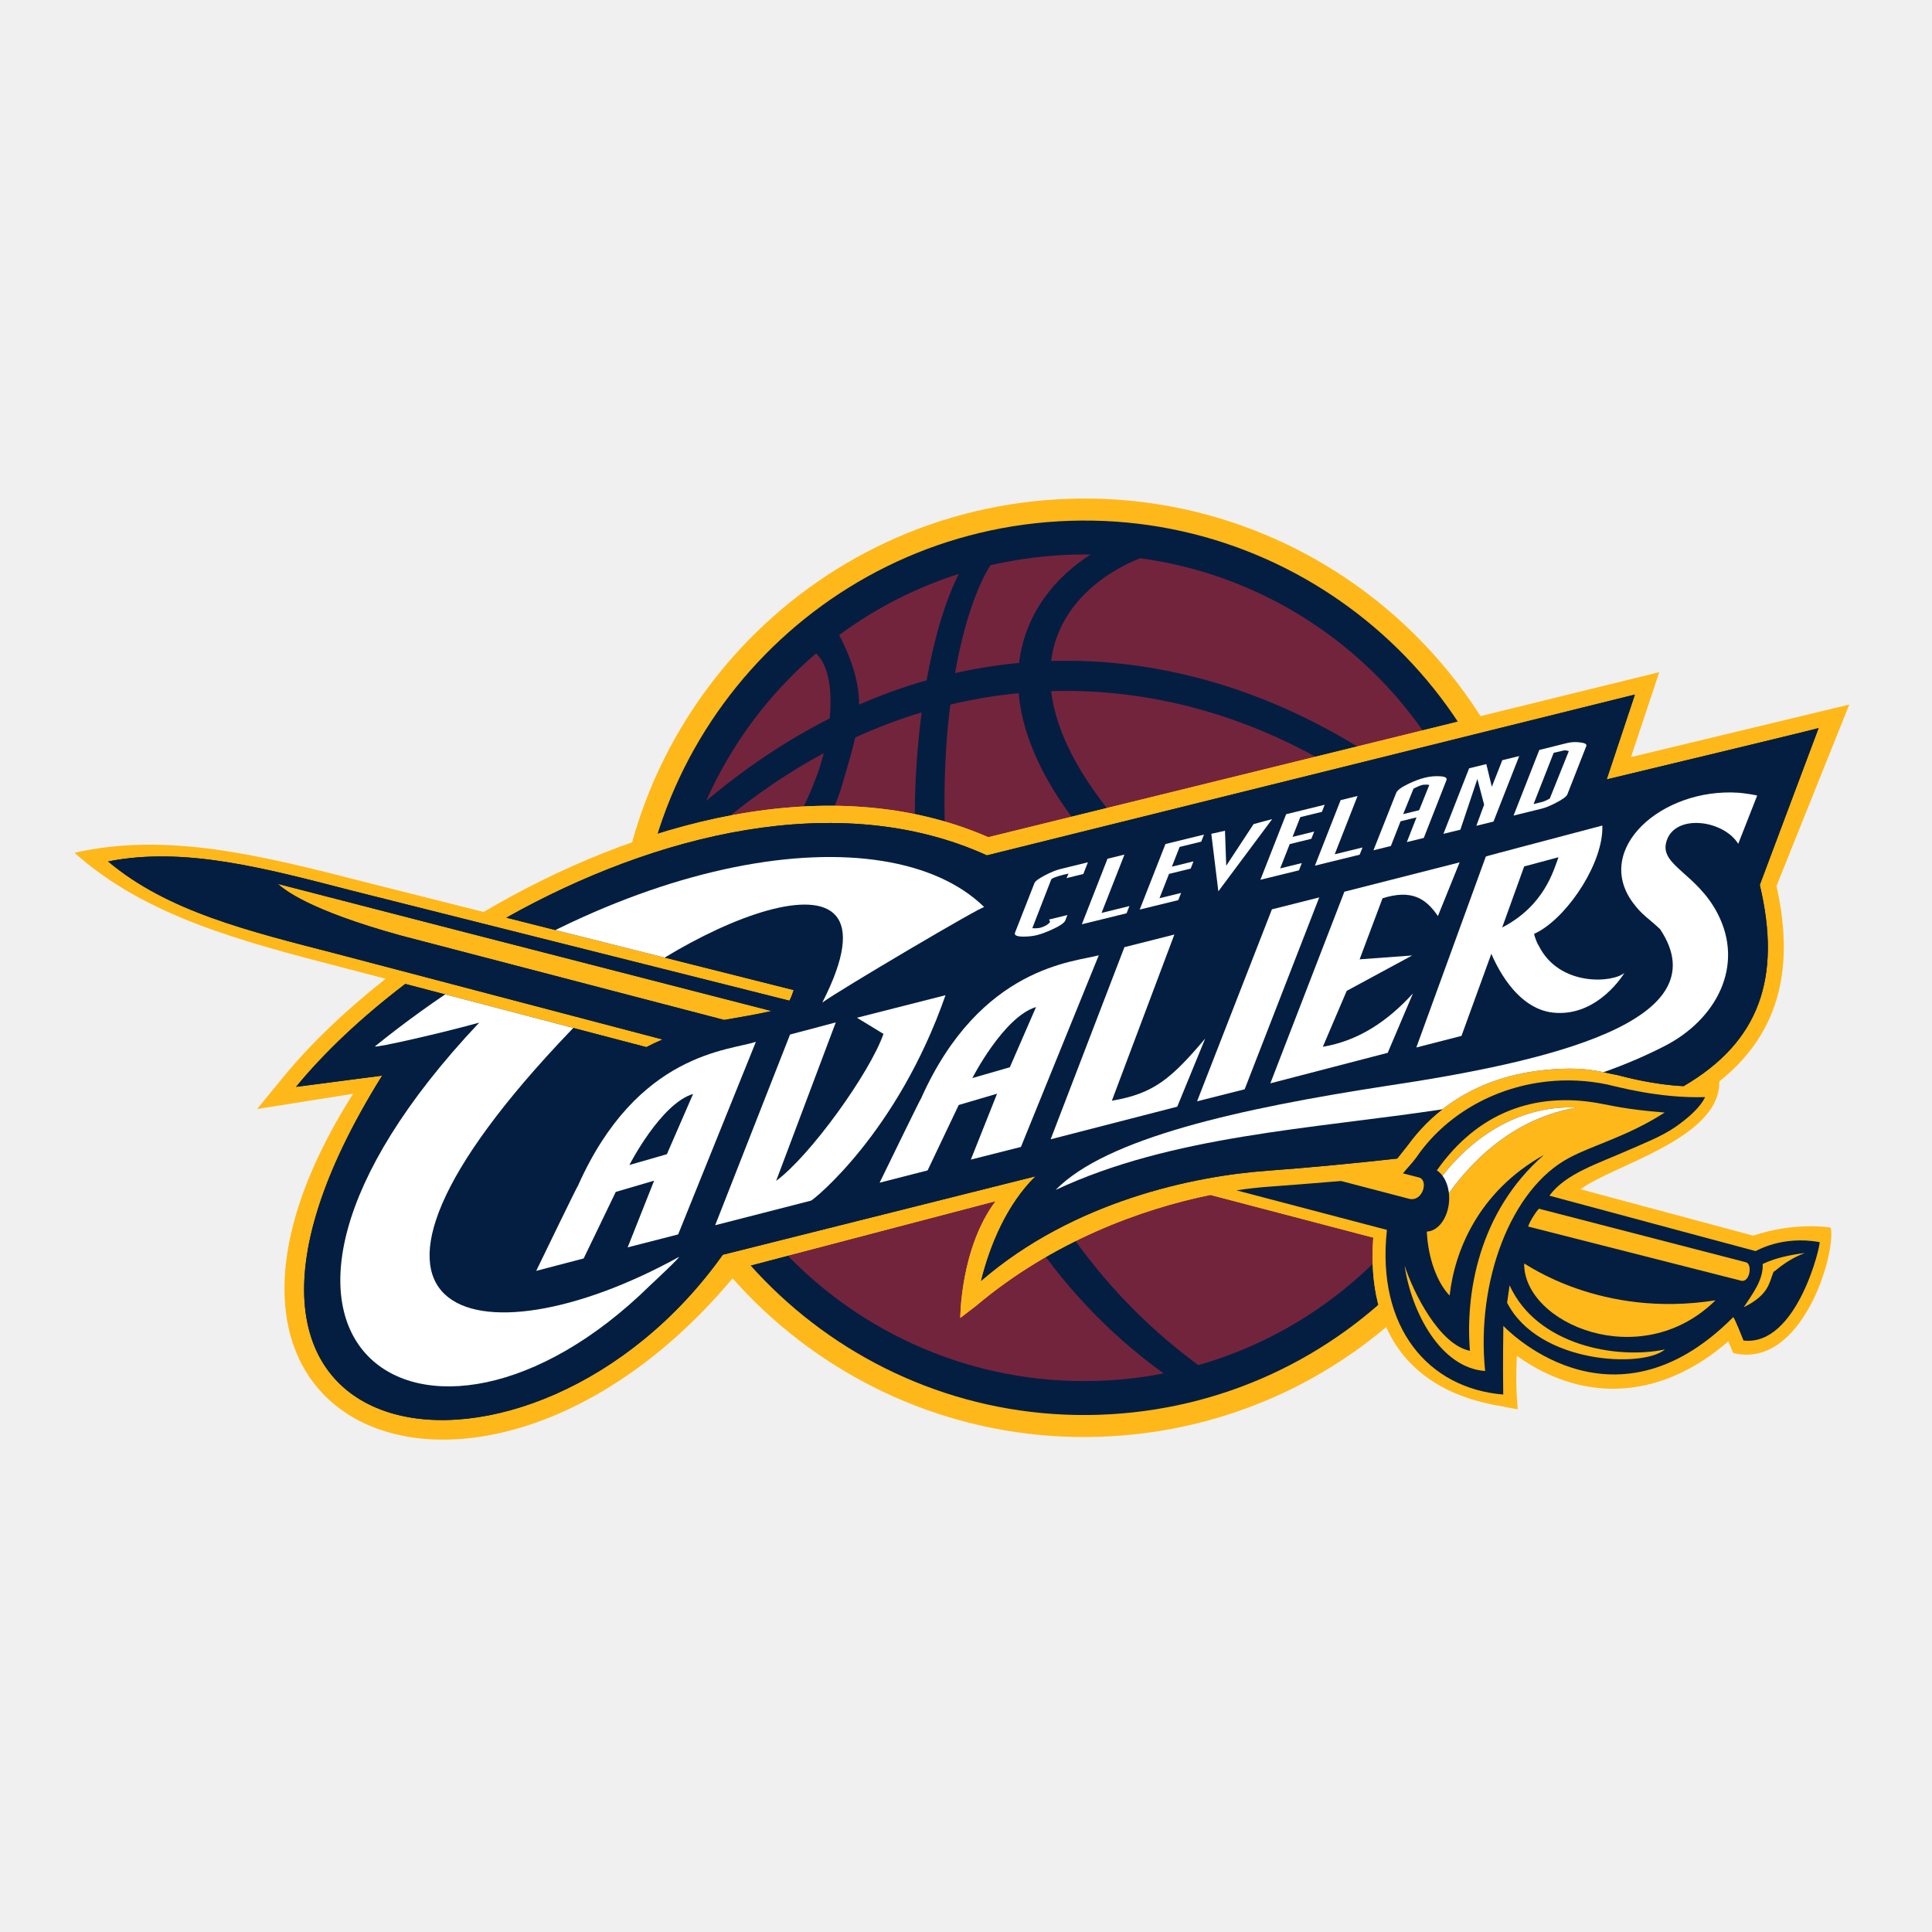
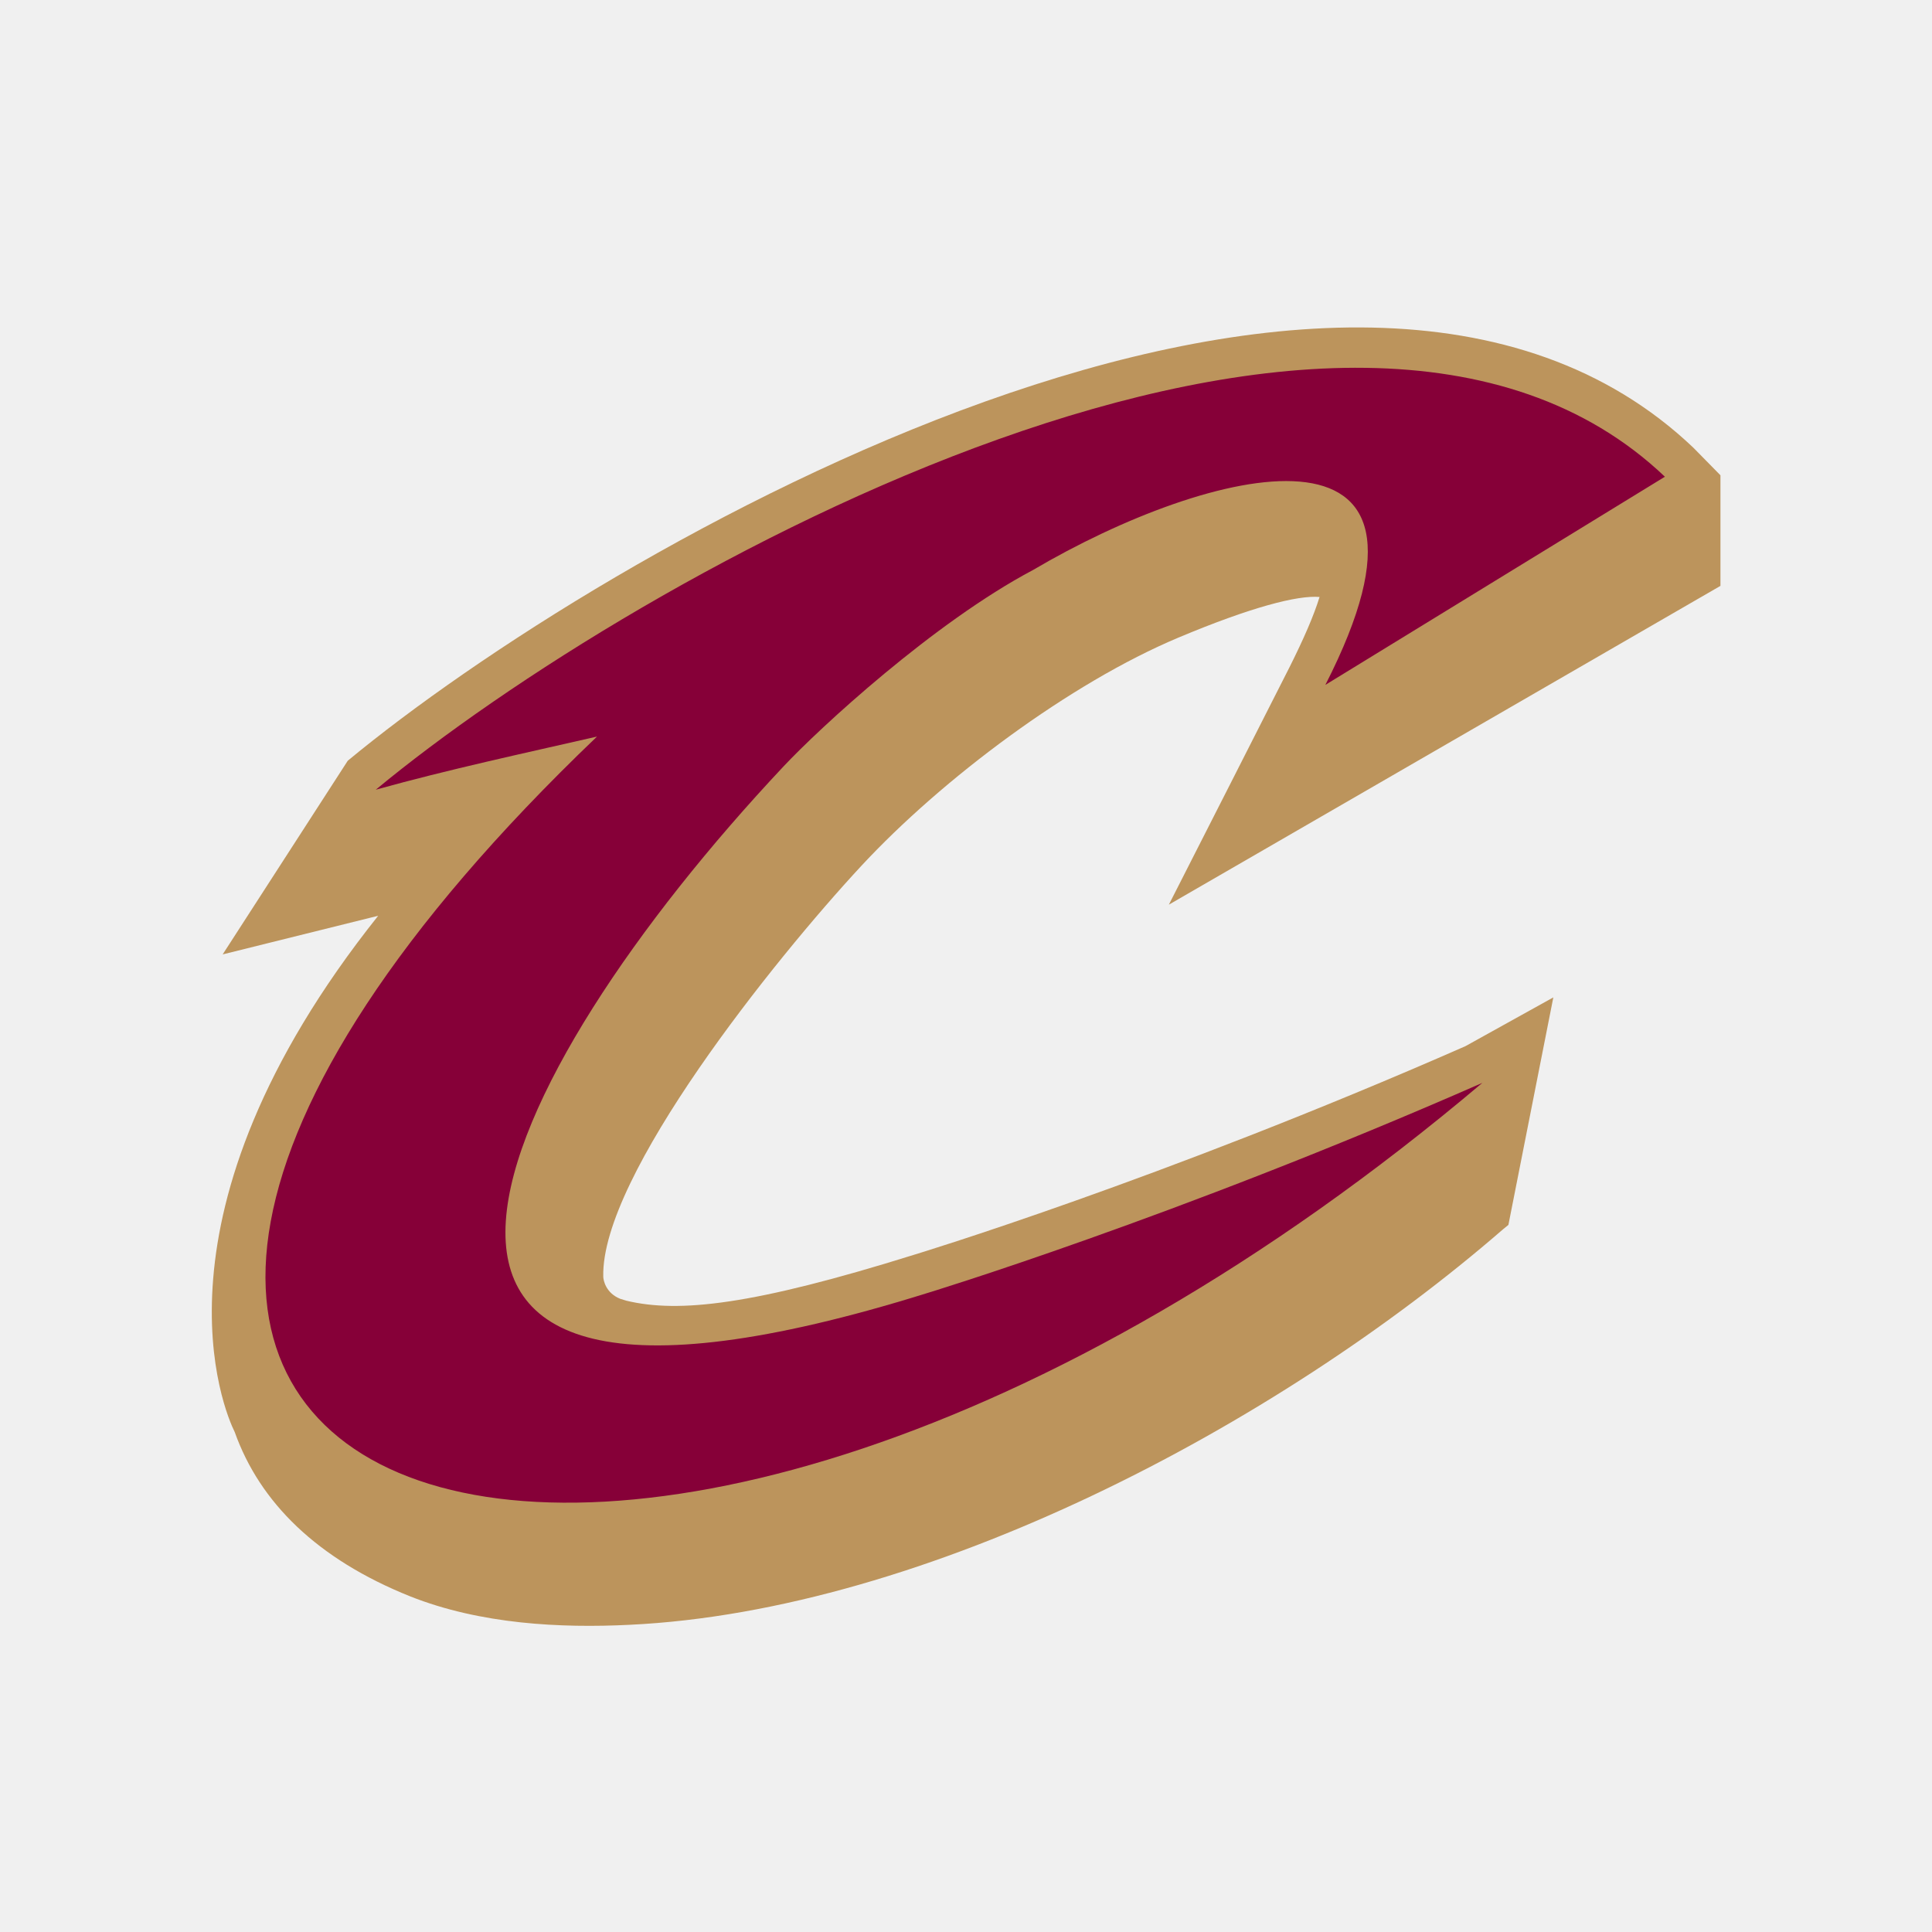
- <svg xmlns="http://www.w3.org/2000/svg" xmlns:xlink="http://www.w3.org/1999/xlink" version="1.1" id="Layer_1" x="0px" y="0px" width="400px" height="400px" viewBox="0 0 400 400" enable-background="new 0 0 400 400" xml:space="preserve">
+ <svg xmlns="http://www.w3.org/2000/svg" version="1.1" id="Layer_1" x="0px" y="0px" viewBox="0 0 400 400" style="enable-background:new 0 0 400 400;" xml:space="preserve">
+   <style type="text/css">
+ 	.st0{fill:#BC945C;}
+ 	.st1{fill:#860038;}
+ </style>
  <g>
-     <g>
-       <path fill="#FFB819" d="M127.518,205.961c-3.087-53.572,37.84-99.493,91.406-102.581c53.568-3.085,99.488,37.839,102.578,91.417    c3.08,53.547-37.84,99.479-91.406,102.562C176.527,300.449,130.604,259.521,127.518,205.961" />
-     </g>
-     <g>
-       <path fill="#041E41" d="M316.945,195.055c2.938,51.042-36.062,94.819-87.117,97.757c-51.046,2.941-94.821-36.067-97.758-87.111    c-2.943-51.058,36.067-94.832,87.112-97.769C270.238,104.99,314.002,143.997,316.945,195.055" />
-     </g>
-     <g>
-       <path fill="#73243D" d="M236.049,115.577c32.648,4.416,59.852,27.382,69.879,58.462c-24.691-24.057-55.957-38.152-88.303-37.197    C218.995,125.997,227.506,119.007,236.049,115.577 M205.05,117.037c4.695-1.088,9.55-1.794,14.528-2.085    c2.086-0.121,4.162-0.16,6.223-0.139c-7.154,4.529-13.6,12.11-14.81,22.437c-4.41,0.413-8.834,1.108-13.256,2.101    C199.468,129.561,202.079,121.776,205.05,117.037 M173.746,131.481c7.404-5.477,15.744-9.78,24.765-12.654    c-2.647,5.205-5.015,12.812-6.67,22.025c-4.668,1.33-9.327,3.001-13.965,5.019C177.848,141.67,176.721,137.251,173.746,131.481     M146.215,165.798c5.218-11.777,13.028-22.213,22.749-30.518c2.906,2.805,3.289,8.386,2.813,13.461    C163.109,153.126,154.554,158.78,146.215,165.798 M142.547,175.708c0.189-0.624,0.383-1.251,0.587-1.866    C143.053,174.513,142.871,175.11,142.547,175.708 M151.875,245.643c-7.354-11.773-11.941-25.507-12.794-40.344    c-0.571-9.896,0.562-19.498,3.148-28.518c9.047-8.675,18.552-15.579,28.315-20.831l-0.092,0.361    c-3.136,11.964-11.064,21.99-15.619,33.18C147.533,207.416,147.751,228.186,151.875,245.643 M240.924,284.355    c-3.75,0.726-7.59,1.215-11.508,1.438c-25.646,1.478-49.312-8.508-66.002-25.507c-8.972-17.737-10.709-45.611-4.657-64.217    c3.238-9.955,12.697-23.466,15.603-33.559c1.069-3.703,2.044-6.845,2.701-9.807c4.546-2.081,9.134-3.812,13.749-5.209    C185.564,187.29,193.265,250.025,240.924,284.355 M291.148,254.031c-10.869,13.494-25.787,23.671-43.043,28.598    c-47.739-35.018-56.23-97.858-51.352-136.744c4.708-1.127,9.438-1.917,14.154-2.372c1.002,11.682,8.438,26.196,27.215,43.214    C258.684,206.275,284.047,232.122,291.148,254.031 M309.918,195.458c1.1,19.086-4.148,37.075-13.908,51.913    c-7.395-21.29-31.4-44.79-51.609-64.006c-18.104-16.414-25.531-29.773-26.771-40.271c34.137-1.008,67.372,15.212,91.454,44.335    C309.482,190.068,309.76,192.746,309.918,195.458" />
-     </g>
-     <g>
-       <path fill="#FFB819" d="M363,255.834l-35.768-9.609c6.557-4.945,28.424-10.328,28.727-21.875c0.018-0.164,0.023-0.324,0.033-0.49    c11.744-9.319,15.863-22.434,11.811-40.421l15.074-37.567c0,0-38.939,9.369-45.188,10.868l5.846-17.578l-138.92,34.172    c-32.959-14.359-73.042-3.076-104.492,15.478l-24.234-6.108c-21.994-5.664-41.394-10.492-60.466-6.143    c14.594,13.03,33.909,18.185,55.9,23.854l8.523,2.23c-8.445,6.649-15.656,13.6-21.119,20.27l-5.492,6.693l19.865-3.146    c-45.833,72.403,29.566,99.377,80.358,36.034l52.674-13.812c-7.317,9.731-7.314,24.18-7.314,24.18l3.176-2.437    c15.9-13.413,34.331-20.127,48.604-23.03l33.776,8.853c-0.054,0.135-0.078,0.319-0.092,0.567    c-1.187,18.61,7.428,31.237,26.59,34.328c1.125,0.219,1.932,0.403,3.348,0.631c-0.338-4.051-0.358-7.013-0.176-11.07    c14.549,10.388,30.543,8.531,43.789-2.997l1.002,2.416c14.228,3.491,21.317-20.55,20.211-25.924    C379.012,254.07,371.418,252.951,363,255.834" />
-     </g>
-     <g>
-       <g>
-         <defs>
-           <path id="SVGID_1_" d="M142.547,175.708c0.323-0.599,0.506-1.194,0.583-1.869C142.927,174.455,142.734,175.08,142.547,175.708       M142.23,176.784c-2.587,9.017-3.72,18.621-3.149,28.513c0.85,14.837,5.44,28.569,12.795,40.344      c-4.126-17.455-4.343-38.225,2.957-56.149c4.556-11.188,12.48-21.216,15.619-33.181l0.092-0.361      C160.783,161.201,151.278,168.107,142.23,176.784 M177.061,152.706c-0.652,2.961-1.632,6.103-2.702,9.805      c-2.904,10.096-12.363,23.607-15.598,33.557c-6.059,18.608-4.318,46.486,4.654,64.218c16.69,17.001,40.354,26.983,66.004,25.509      c3.916-0.223,7.756-0.711,11.508-1.439c-47.661-34.33-55.359-97.065-50.117-136.859      C186.196,148.896,181.607,150.625,177.061,152.706 M196.754,145.884c-4.879,38.883,3.616,101.728,51.352,136.745      c17.254-4.929,32.178-15.104,43.041-28.596c-7.099-21.911-32.461-47.762-53.023-67.308      c-18.775-17.016-26.213-31.528-27.215-43.212C206.191,143.968,201.463,144.758,196.754,145.884 M220.636,143.052      c-1.001,0-2.004,0.013-3.006,0.043c1.238,10.495,8.665,23.856,26.771,40.27c20.209,19.22,44.216,42.717,51.609,64.005      c9.76-14.836,15.008-32.825,13.908-51.909c-0.154-2.714-0.436-5.391-0.838-8.032c-23.369-28.268-55.361-44.376-88.438-44.376      C220.641,143.052,220.639,143.052,220.636,143.052 M146.215,165.799c8.339-7.019,16.897-12.672,25.562-17.056      c0.472-5.076,0.093-10.657-2.813-13.463C159.243,143.584,151.43,154.021,146.215,165.799 M173.744,131.48      c2.974,5.773,4.104,10.191,4.13,14.394c4.636-2.024,9.293-3.694,13.967-5.024c1.655-9.208,4.019-16.817,6.67-22.023      C189.491,121.701,181.15,126.007,173.744,131.48 M217.625,136.844c32.346-0.958,63.609,13.14,88.303,37.196      c-10.027-31.08-37.229-54.049-69.879-58.461C227.508,119.006,218.997,125.996,217.625,136.844 M219.578,114.952      c-4.984,0.29-9.833,0.997-14.528,2.087c-2.975,4.736-5.584,12.523-7.315,22.308c4.424-0.988,8.846-1.684,13.256-2.097      c1.21-10.327,7.655-17.903,14.81-22.437c-0.354-0.005-0.709-0.007-1.061-0.007C223.027,114.806,221.307,114.849,219.578,114.952      " />
-         </defs>
-         <clipPath id="SVGID_2_">
-           <use xlink:href="#SVGID_1_" overflow="visible" />
-         </clipPath>
-         <g clip-path="url(#SVGID_2_)">
-           <path fill="#FFB819" d="M363,255.834l-35.768-9.609c6.557-4.945,28.424-10.328,28.727-21.875      c0.018-0.164,0.023-0.324,0.033-0.49c11.744-9.319,15.863-22.434,11.811-40.421l15.074-37.567c0,0-38.939,9.369-45.188,10.868      l5.846-17.578l-138.92,34.172c-32.959-14.359-73.042-3.076-104.492,15.478l-24.234-6.108      c-21.994-5.664-41.394-10.492-60.466-6.143c14.594,13.03,33.909,18.185,55.9,23.854l8.523,2.23      c-8.445,6.649-15.656,13.6-21.119,20.27l-5.492,6.693l19.865-3.146c-45.833,72.403,29.566,99.377,80.358,36.034l52.674-13.812      c-7.317,9.731-7.314,24.18-7.314,24.18l3.176-2.437c15.9-13.413,34.331-20.127,48.604-23.03l33.776,8.853      c-0.054,0.135-0.078,0.319-0.092,0.567c-1.187,18.61,7.428,31.237,26.59,34.328c1.125,0.219,1.932,0.403,3.348,0.631      c-0.338-4.051-0.358-7.013-0.176-11.07c14.549,10.388,30.543,8.531,43.789-2.997l1.002,2.416      c14.228,3.491,21.317-20.55,20.211-25.924C379.012,254.07,371.418,252.951,363,255.834" />
-         </g>
-       </g>
-     </g>
-     <g>
-       <g>
-         <defs>
-           <path id="SVGID_3_" d="M143.131,173.838c-0.078,0.675-0.26,1.27-0.583,1.869C142.734,175.08,142.927,174.455,143.131,173.838       M139.081,205.297c-0.571-9.892,0.562-19.496,3.149-28.513c9.048-8.677,18.553-15.583,28.314-20.835l-0.092,0.361      c-3.138,11.964-11.063,21.992-15.619,33.181c-7.3,17.925-7.083,38.694-2.957,56.149      C144.521,233.866,139.931,220.134,139.081,205.297 M163.414,260.286c-8.972-17.731-10.712-45.609-4.654-64.218      c3.235-9.95,12.694-23.461,15.598-33.557c1.07-3.703,2.05-6.844,2.702-9.805c4.546-2.081,9.135-3.81,13.749-5.211      c-5.242,39.794,2.456,102.53,50.117,136.86c-3.752,0.729-7.592,1.217-11.508,1.438c-1.676,0.095-3.344,0.147-4.994,0.147      C200.709,285.943,179.018,276.18,163.414,260.286 M196.754,145.884c4.708-1.126,9.438-1.917,14.154-2.371      c1.002,11.684,8.439,26.196,27.215,43.212c20.562,19.546,45.926,45.397,53.023,67.308      c-10.863,13.492-25.787,23.667-43.041,28.596C200.37,247.611,191.875,184.767,196.754,145.884 M244.4,183.364      c-18.105-16.412-25.532-29.773-26.771-40.27c34.132-1.007,67.37,15.209,91.45,44.333c0.401,2.641,0.684,5.317,0.838,8.032      c1.101,19.084-4.147,37.073-13.908,51.909C288.615,226.081,264.609,202.584,244.4,183.364 M168.964,135.279      c2.906,2.807,3.286,8.388,2.813,13.463c-8.666,4.384-17.223,10.037-25.562,17.056      C151.43,154.021,159.243,143.584,168.964,135.279 M173.744,131.48c7.406-5.474,15.747-9.779,24.768-12.654      c-2.651,5.206-5.016,12.815-6.67,22.023c-4.674,1.331-9.331,3-13.967,5.024C177.848,141.672,176.718,137.253,173.744,131.48       M236.049,115.579c32.648,4.413,59.852,27.381,69.879,58.461c-24.693-24.057-55.957-38.154-88.303-37.196      C218.997,125.996,227.508,119.006,236.049,115.579 M205.05,117.039c4.695-1.09,9.544-1.797,14.528-2.087      c2.086-0.122,4.164-0.162,6.223-0.139c-7.154,4.534-13.6,12.11-14.81,22.437c-4.41,0.413-8.832,1.109-13.256,2.097      C199.466,129.562,202.075,121.774,205.05,117.039 M219.184,107.933c-51.049,2.935-90.056,46.708-87.116,97.77      c2.939,51.042,46.714,90.052,97.764,87.109c51.053-2.938,90.057-46.713,87.113-97.757c-2.84-49.246-43.652-87.277-92.354-87.28      C222.799,107.775,220.994,107.826,219.184,107.933" />
-         </defs>
-         <clipPath id="SVGID_4_">
-           <use xlink:href="#SVGID_3_" overflow="visible" />
-         </clipPath>
-         <g clip-path="url(#SVGID_4_)">
-           <path fill="#FFB819" d="M363,255.834l-35.768-9.609c6.557-4.945,28.424-10.328,28.727-21.875      c0.018-0.164,0.023-0.324,0.033-0.49c11.744-9.319,15.863-22.434,11.811-40.421l15.074-37.567c0,0-38.939,9.369-45.188,10.868      l5.846-17.578l-138.92,34.172c-32.959-14.359-73.042-3.076-104.492,15.478l-24.234-6.108      c-21.994-5.664-41.394-10.492-60.466-6.143c14.594,13.03,33.909,18.185,55.9,23.854l8.523,2.23      c-8.445,6.649-15.656,13.6-21.119,20.27l-5.492,6.693l19.865-3.146c-45.833,72.403,29.566,99.377,80.358,36.034l52.674-13.812      c-7.317,9.731-7.314,24.18-7.314,24.18l3.176-2.437c15.9-13.413,34.331-20.127,48.604-23.03l33.776,8.853      c-0.054,0.135-0.078,0.319-0.092,0.567c-1.187,18.61,7.428,31.237,26.59,34.328c1.125,0.219,1.932,0.403,3.348,0.631      c-0.338-4.051-0.358-7.013-0.176-11.07c14.549,10.388,30.543,8.531,43.789-2.997l1.002,2.416      c14.228,3.491,21.317-20.55,20.211-25.924C379.012,254.07,371.418,252.951,363,255.834" />
-         </g>
-       </g>
-     </g>
-     <g>
-       <g>
-         <path fill="#041E41" d="M376.719,257.162c-7.875-1.407-13.088,1.863-13.25,1.857c-0.119-0.011-27.375-7.34-37.408-10.047     l-5.274-1.422c3.394-4.603,9.944-6.578,16.512-9.494c2.843-1.266,6.75-2.75,9.67-4.798c5.267-3.688,6.021-6.118,6.058-6.118     c-9.611,0.314-18.67-2.281-20.269-2.609c-4.219-0.885-8.44-1.053-12.51-0.604c-0.138,0.015-0.274,0.024-0.41,0.05     c-10.924,1.301-20.733,7.086-26.567,15.606c0,0-0.711,0.935-0.951,1.203c-0.771,0.847-1.853,2.146-1.853,2.146l3.201,0.827     c2.211,0.382,0.969,5.188-1.963,4.429l-14.056-3.677c-5.489,0.462-11.213,0.912-15.094,1.192     c-1.998,0.145-4.203,0.385-6.572,0.742l31.164,8.193c-2.231,20.329,8.685,32.838,24.082,34.086     c-0.032-2.069-0.086-6.433,0.025-14.213c0,0,22.16,23.777,47.58-1.797c0.182-0.169,2.141,4.825,2.141,4.825     C372.168,278.842,377.098,257.212,376.719,257.162" />
-       </g>
-     </g>
-     <g>
-       <g>
-         <defs>
-           <path id="SVGID_5_" d="M309.389,228.511c-5.861,3.314-13.889,11.722-13.889,11.722s-0.51,1.276,0.641,3.312      c0.615,1.102,1.193,1.826,1.594,2.408c0.031-0.837,0.345-1.812,1.005-2.624c5.473-7.045,15.061-14.578,27.659-14.028      c-12.512,2.184-20.946,10.215-26.282,17.533c-0.789,0.882-1.421,1.012-1.839,0.723c-0.12,1.491-1.082,3.396-2.396,3.637      c-1.399,0.253-6.879,4.714-6.879,4.714v2.674l0.513,8.41c0,0,1.018,5.991,2.928,8.407c1.912,2.424,7.521,10.453,16.311,11.341      c0,0,0.637-21.403,3.314-27.771c2.676-6.374,6.238-13.766,11.977-16.825c5.73-3.051,14.523-6.11,19.111-8.533      c4.592-2.422,6.627-5.098,6.627-5.098s-9.43-0.385-17.072-1.656c-3.264-0.547-6.924-0.926-10.504-0.926      C317.402,225.928,312.746,226.613,309.389,228.511" />
-         </defs>
-         <clipPath id="SVGID_6_">
-           <use xlink:href="#SVGID_5_" overflow="visible" />
-         </clipPath>
-         <g clip-path="url(#SVGID_6_)">
-           <path fill="#FFB819" d="M330.848,228.389c-12.967-2.291-24.82,1.789-33.367,13.93c1.652,1.047,2.72,3.533,2.539,6.363      c-0.225,3.494-2.266,6.227-4.631,6.308c0.01,0.073,0.023,0.132,0.035,0.211c0,0.005-0.004,0-0.004,0.005      c0.271,5.273,2.105,10.342,4.711,13.029c1.002-9.086,5.852-21.473,19.52-29.117c-13.608,11.859-16.28,28.906-15.313,40.557      c-6.354-1.277-11.662-11.984-13.533-17.629c1.438,9.652,7.449,21.162,16.673,21.803c-1.89-18.537,5.307-37.748,17.448-44.156      c4.984-2.66,12.009-4.383,19.722-9.351C336.387,229.667,333.781,228.9,330.848,228.389" />
-         </g>
-       </g>
-     </g>
-     <g>
-       <path fill="#041E41" d="M376.52,150.745c-0.09,0.099-30.785,7.494-43.875,10.623l5.847-17.569l-134.165,33.297    c-30.81-14.01-68.866-4.291-99.495,12.899l59.499,14.989c-0.255,0.787-0.546,1.562-0.876,2.199l-90.349-22.721    c-18.354-4.736-34.918-9.23-50.729-6.11c12.336,10.372,29.018,14.398,47.371,19.134l67.439,17.729    c-1.227,0.522-2.38,1.06-3.362,1.582L83.91,203.713c-9.074,6.91-16.817,14.236-22.613,21.309l17.828-2.328    c-50.979,81.654,31.473,92.025,70.516,37.089l64.757-16.244c-5.931,5.821-9.442,14.243-11.269,21.644    c19.179-16.568,44.187-21.707,59.187-22.789c9.105-0.662,19.164-1.66,26.961-2.529l2.201-2.782    c7.107-9.739,17.435-14.489,28.359-15.558c8.498-0.828,11.488,0.416,15.068,1.063c1.672,0.435,7.602,2.013,13.672,2.283    c15.697-9.161,20.34-22.422,15.768-41.658L376.52,150.745z M149.933,211.168l-67.048-17.504    C63.755,188.37,58.78,184.113,57.531,183l38.958,10.057l63.264,16.266C156.881,209.99,152.564,210.707,149.933,211.168" />
-     </g>
-     <g>
-       <g>
-         <defs>
-           <path id="SVGID_7_" d="M77.636,216.637c5.293-4.275,10.646-8.166,16.005-11.722l25.857,7.101      c-0.42,0.418-0.833,0.832-1.224,1.248c-57.566,60.065-19.7,70.12,22.211,47.018c0.866-0.434-5.918,5.875-5.918,5.875      c-46.578,45.742-97.383,11.275-35.346-54.438c-6.643,1.874-19.952,4.952-21.449,4.952      C77.683,216.67,77.636,216.66,77.636,216.637 M203.775,187.806c0.007,0.002,0.011,0.002,0.011,0.007      C203.782,187.811,203.78,187.809,203.775,187.806 M113.77,193.193c38.637-19.453,74.606-20.447,90.005-5.387      c-0.586-0.199-30.458,17.454-33.525,19.768c14.796-28.928-11.855-22.338-34.053-8.445L113.77,193.193z M287.037,224.832      c33.504-5.004,69.389-13.352,56.672-32.456c-2.4-2.272-3.695-2.872-5.607-5.446c-8.285-11.125,5.902-23.854,21.81-22.803      c1.098,0.071,3.977,0.512,3.881,0.614l-3.908,9.958c-3.2-5.112-13.582-6.318-14.957-0.13      c-1.028,4.631,6.312,6.315,10.595,14.399c5.828,11.024-0.269,22.15-10.836,27.578c-4.101,2.113-8.332,3.901-12.666,5.437      c-3.517,0.924-7.211,1.939-11.797,3.216c-4.201,1.167-5.479,1.909-21.531,4.462c-27.281,4.109-56.084,5.416-80.135,16.703      C229.012,235.643,256.596,229.518,287.037,224.832 M204.613,173.335c-32.958-14.364-73.041-3.079-104.491,15.474l-24.233-6.107      c-21.995-5.664-41.394-10.491-60.464-6.142c14.592,13.029,33.904,18.184,55.898,23.855l8.525,2.228      c-8.449,6.649-15.659,13.602-21.121,20.271l-5.49,6.692l19.862-3.145c-45.833,72.403,29.568,99.379,80.361,36.03l52.672-13.808      c-7.317,9.729-7.312,24.176-7.312,24.176l3.174-2.435c15.9-13.413,34.333-20.124,48.604-23.03l33.778,8.851      c-0.055,0.137-0.082,0.319-0.092,0.569c-1.187,18.612,7.426,31.237,26.588,34.328c1.123,0.222,1.935,0.405,3.348,0.631      c-0.336-4.051-0.358-7.015-0.174-11.072c14.549,10.392,30.541,8.535,43.785-2.995l1.004,2.414      c14.226,3.493,21.317-20.548,20.209-25.924c-0.028-0.126-7.623-1.247-16.043,1.636l-35.769-9.611      c6.558-4.943,28.423-10.326,28.728-21.873c0.019-0.166,0.021-0.322,0.035-0.49c11.744-9.319,15.86-22.436,11.807-40.421      l15.078-37.568c0,0-38.94,9.374-45.188,10.87l5.848-17.578L204.613,173.335z" />
-         </defs>
-         <clipPath id="SVGID_8_">
-           <use xlink:href="#SVGID_7_" overflow="visible" />
-         </clipPath>
-         <g clip-path="url(#SVGID_8_)">
-           <path fill="#041E41" d="M376.52,150.745c-0.09,0.099-30.785,7.494-43.875,10.623l5.847-17.569l-134.165,33.297      c-30.81-14.01-68.866-4.291-99.495,12.899l59.499,14.989c-0.255,0.787-0.546,1.562-0.876,2.199l-90.349-22.721      c-18.354-4.736-34.918-9.23-50.729-6.11c12.336,10.372,29.018,14.398,47.371,19.134l67.439,17.729      c-1.227,0.522-2.38,1.06-3.362,1.582L83.91,203.713c-9.074,6.91-16.817,14.236-22.613,21.309l17.828-2.328      c-50.979,81.654,31.473,92.025,70.516,37.089l64.757-16.244c-5.931,5.821-9.442,14.243-11.269,21.644      c19.179-16.568,44.187-21.707,59.187-22.789c9.105-0.662,19.164-1.66,26.961-2.529l2.201-2.782      c7.107-9.739,17.435-14.489,28.359-15.558c8.498-0.828,11.488,0.416,15.068,1.063c1.672,0.435,7.602,2.013,13.672,2.283      c15.697-9.161,20.34-22.422,15.768-41.658L376.52,150.745z M149.933,211.168l-67.048-17.504      C63.755,188.37,58.78,184.113,57.531,183l38.958,10.057l63.264,16.266C156.881,209.99,152.564,210.707,149.933,211.168" />
-         </g>
-       </g>
-     </g>
-     <g>
-       <path fill="#FFB819" d="M364.941,261.698c2.725-1.3,5.75-1.888,8.729-2.275c-4.148,1.562-6.225,3.956-6.465,3.863    c-0.936,2.297-0.914,4.739-6.174,7.36C362.699,268.048,365.129,265.043,364.941,261.698" />
-     </g>
-     <g>
-       <path fill="#FFB819" d="M312.545,266.113c5.664,12.455,22.184,15.395,32.154,13.277c-4.449,3.869-26.152,3.049-32.668-9.676    L312.545,266.113z" />
-     </g>
-     <g>
-       <path fill="#FFB819" d="M318.637,250.257l42.844,11.085c1.396,0.356,0.808,4.275-1.014,3.811L316.4,253.945    C316.654,252.891,318.256,250.514,318.637,250.257" />
-     </g>
-     <g>
-       <path fill="#FFB819" d="M355.18,269.212c-15.475,15.261-39.76,4.767-39.613-7.606C315.877,261.598,331.381,273,355.18,269.212" />
-     </g>
-     <g>
-       <g>
-         <defs>
-           <path id="SVGID_9_" d="M297.48,242.316c1.651,1.048,2.717,3.533,2.537,6.363c-0.226,3.493-2.267,6.227-4.629,6.309      c0.008,0.074,0.024,0.132,0.034,0.211c0,0.008-0.002,0-0.002,0.008c0.271,5.27,2.104,10.339,4.709,13.021      c1.004-9.084,5.854-21.468,19.519-29.117c-13.607,11.858-16.281,28.916-15.31,40.56c-6.36-1.274-11.668-11.983-13.534-17.627      c1.438,9.649,7.446,21.164,16.668,21.802c-1.892-18.537,5.309-37.746,17.45-44.156c4.986-2.656,12.011-4.381,19.722-9.35      c-8.259-0.673-10.865-1.438-13.797-1.951c-2.275-0.402-4.521-0.606-6.716-0.606C313.82,227.779,304.527,232.311,297.48,242.316" />
-         </defs>
-         <clipPath id="SVGID_10_">
-           <use xlink:href="#SVGID_9_" overflow="visible" />
-         </clipPath>
-         <g clip-path="url(#SVGID_10_)">
-           <path fill="#FFFFFF" d="M298.738,243.329c-1.896,2.317-0.943,6.078,1.377,3.505c5.336-7.318,13.773-15.352,26.287-17.533      C313.797,228.751,304.209,236.284,298.738,243.329" />
-         </g>
-       </g>
-     </g>
-     <g>
-       <path fill="#FFFFFF" d="M250.789,172.633l2.83-0.632l0.258,7.24l5.67-8.622l3.848-1.035l-11.149,14.957L250.789,172.633z     M324.379,155.396l-0.428-0.063l-2.277,0.525l-4.162,10.611l1.797-0.438c0.084-0.02,0.354-0.115,0.918-0.365l0.64-0.335    l3.938-9.813C324.664,155.461,324.551,155.427,324.379,155.396 M319.096,167.448l-5.729,1.407l5.329-13.584l5.738-1.428    c0.965-0.232,1.883-0.252,2.754-0.13c0.869,0.109,1.406,0.329,1.236,0.76l-3.924,10.004c-0.174,0.447-1.014,1.024-2.178,1.641    C321.15,166.747,320.061,167.214,319.096,167.448 M214.656,193.613c-0.875,0.215-1.809,0.303-2.786,0.303    c-1.242-0.007-1.947-0.24-1.722-0.821l4.033-10.278c0.168-0.426,1.021-0.988,2.157-1.591c1.175-0.607,2.259-1.072,3.22-1.303    l5.682-1.394l-0.949,2.423l-3.48,0.853l0.416-0.936l-0.966,0.216c-0.944,0.233-1.62,0.446-2.079,0.642    c-0.389,0.166-0.502,0.268-0.543,0.37l-3.889,10.013c0,0.006-0.016,0.109,0.619,0.087c0.482-0.02,0.775-0.059,0.923-0.094    c0.467-0.111,0.894-0.285,1.342-0.549c0.474-0.294,0.696-0.514,0.771-0.708l-0.214-0.465l3.806-0.931l-0.438,1.116    c-0.209,0.542-1.203,1.176-2.609,1.817C216.734,192.946,215.629,193.373,214.656,193.613 M229.299,177.791l3.506-0.854    l-4.738,12.071l5.765-1.417l-0.586,1.495l-9.261,2.276L229.299,177.791z M241.293,174.749l7.979-1.953l-0.567,1.457l-4.478,1.098    l-1.604,4.086l4.471-1.093l-0.578,1.49l-4.481,1.097l-1.978,5.036l4.482-1.093l-0.594,1.487l-7.979,1.955L241.293,174.749z     M266.279,168.577l7.979-1.959l-0.57,1.466l-4.475,1.093l-1.605,4.091l4.479-1.1l-0.588,1.495l-4.474,1.098l-1.981,5.033    l4.479-1.104l-0.588,1.501l-7.983,1.959L266.279,168.577z M277.561,165.664l3.506-0.86l-4.731,12.066l5.756-1.407l-0.586,1.49    l-9.266,2.273L277.561,165.664z M293.277,169.23l-3.305,0.808l-2.007,5.12l-3.604,0.88l4.707-11.883    c0.229-0.58,1.176-1.229,2.59-1.9c1.17-0.562,2.305-0.988,3.4-1.255c1.041-0.257,2.051-0.339,3.024-0.283    c1.026,0.044,1.599,0.285,1.392,0.804l-4.695,11.967l-3.508,0.859L293.277,169.23z M295.85,162.5    c-0.067-0.025-0.211-0.045-0.471-0.052c-0.496-0.015-0.82,0.039-0.934,0.071c-0.191,0.045-0.596,0.186-1.236,0.479    c-0.293,0.137-0.463,0.232-0.559,0.292l-2.135,5.263l3.305-0.81l2.092-5.208L295.85,162.5z M307.273,166.597l-1.4-5.315    l-3.52,10.497l-3.508,0.858l5.321-13.569l3.56-0.87l1.141,4.702l2.17-5.509l3.502-0.857l-5.328,13.565l-3.553,0.873    L307.273,166.597z" />
-     </g>
-     <g>
-       <path fill="#FFFFFF" d="M177.422,210.713l5.494,3.346c-2.841,8.094-15.164,25.241-22.225,30.426l12.346-32.806l-9.467,2.511    l-15.5,39.48l19.861-5.097c0.439-0.126,17.857-13.948,27.826-42.524L177.422,210.713z" />
-     </g>
-     <g>
-       <path fill="#FFFFFF" d="M119.712,245.383c-0.101,0.014-7.246,14.717-8.696,17.735l9.828-2.571l6.644-13.775l7.943-2.332    l-5.479,13.814l10.451-2.681l16.097-39.88C151.099,217.531,132,217.859,119.712,245.383 M138.069,238.966l-7.759,2.235    c0,0,6.485-12.707,13.188-14.711L138.069,238.966z" />
-     </g>
-     <g>
-       <path fill="#FFFFFF" d="M318.578,195.793c-0.539-0.779-0.969-2.402-0.965-2.438c0.328-0.156,0.664-0.324,1.004-0.515    c6.391-3.64,13.418-14.512,13.129-21.921c-8.98,2.406-24.045,6.314-24.121,6.418l-14.391,39.535l9.352-2.403l6.18-17.001    c0.703,1.589,4.832,11.375,12.854,12.19c9.278,0.938,14.703-8.234,14.703-8.234C333.885,203.518,322.814,204.311,318.578,195.793     M311.008,192.024l4.557-12.64l7.104-1.901C321.65,180.198,319.75,187.514,311.008,192.024" />
-     </g>
-     <g>
-       <path fill="#FFFFFF" d="M190.714,227.389c-0.097,0.008-7.137,14.456-8.596,17.473l9.935-2.545l6.439-13.541l7.941-2.338    l-5.43,13.644l10.369-2.623l16.118-39.678C222.744,199.154,203.007,199.863,190.714,227.389 M209.073,220.967l-7.761,2.236    c0,0,6.49-12.699,13.188-14.703L209.073,220.967z" />
-     </g>
-     <g>
-       <polygon fill="#FFFFFF" points="263.334,188.274 247.842,228.012 257.693,225.525 273.133,185.799   " />
-     </g>
-     <g>
-       <path fill="#FFFFFF" d="M273.877,216.729l4.945-11.582l13.551-7.327l-10.879,0.8l4.746-12.642    c5.938-1.866,8.932-0.051,11.463,3.687l4.496-11.123l-23.859,6.079l-15.328,39.671l24.299-6.319l5.224-12.293    C287.129,211.605,281.111,215.503,273.877,216.729" />
-     </g>
-     <g>
-       <path fill="#FFFFFF" d="M230.201,227.887l12.938-34.402l-10.34,2.616l-15.273,39.776l26.214-6.754l5.784-14.102    C242.557,223.247,238.895,226.451,230.201,227.887" />
-     </g>
-     <g>
-       <g>
-         <defs>
-           <path id="SVGID_11_" d="M204.325,177.096c-30.81-14.01-68.864-4.291-99.493,12.901l59.498,14.987      c-0.254,0.785-0.549,1.562-0.875,2.203l-26.27,8.027c-1.227,0.521-2.381,1.061-3.364,1.584L83.91,203.711      c-9.074,6.908-16.819,14.236-22.614,21.311l17.83-2.332c-50.982,81.658,31.473,92.029,70.514,37.091l64.76-16.242      c-5.934,5.821-9.445,14.243-11.271,21.644c19.178-16.566,44.188-21.707,59.188-22.791c9.104-0.66,19.16-1.658,26.959-2.527      l2.201-2.784c7.107-9.735,17.435-14.487,28.357-15.556c8.502-0.834,11.49,0.416,15.072,1.063c1.67,0.435,7.6,2.013,13.666,2.283      c15.701-9.159,20.346-22.424,15.771-41.658l12.179-32.466c-0.095,0.099-30.787,7.497-43.877,10.623l5.846-17.569      L204.325,177.096z" />
-         </defs>
-         <clipPath id="SVGID_12_">
-           <use xlink:href="#SVGID_11_" overflow="visible" />
-         </clipPath>
-         <g clip-path="url(#SVGID_12_)">
-           <path fill="#FFFFFF" d="M363.795,164.74l-3.912,9.959c-3.201-5.115-13.582-6.318-14.957-0.132      c-1.027,4.635,6.312,6.318,10.594,14.399c5.83,11.027-0.264,22.155-10.836,27.584c-4.1,2.109-8.332,3.896-12.666,5.433      c-3.518,0.924-7.211,1.937-11.797,3.216c-4.201,1.165-5.479,1.913-21.531,4.464c-27.28,4.111-56.088,5.414-80.133,16.701      c10.455-10.725,38.041-16.844,68.48-21.533c33.504-5.004,69.389-13.352,56.672-32.454c-2.4-2.272-3.695-2.872-5.604-5.443      c-8.289-11.129,5.897-23.854,21.805-22.808C361.008,164.196,363.887,164.639,363.795,164.74" />
-         </g>
-       </g>
-       <g>
-         <defs>
-           <path id="SVGID_13_" d="M204.325,177.096c-30.81-14.01-68.864-4.291-99.493,12.901l59.498,14.987      c-0.254,0.785-0.549,1.562-0.875,2.203l-26.27,8.027c-1.227,0.521-2.381,1.061-3.364,1.584L83.91,203.711      c-9.074,6.908-16.819,14.236-22.614,21.311l17.83-2.332c-50.982,81.658,31.473,92.029,70.514,37.091l64.76-16.242      c-5.934,5.821-9.445,14.243-11.271,21.644c19.178-16.566,44.188-21.707,59.188-22.791c9.104-0.66,19.16-1.658,26.959-2.527      l2.201-2.784c7.107-9.735,17.435-14.487,28.357-15.556c8.502-0.834,11.49,0.416,15.072,1.063c1.67,0.435,7.6,2.013,13.666,2.283      c15.701-9.159,20.346-22.424,15.771-41.658l12.179-32.466c-0.095,0.099-30.787,7.497-43.877,10.623l5.846-17.569      L204.325,177.096z" />
-         </defs>
-         <clipPath id="SVGID_14_">
-           <use xlink:href="#SVGID_13_" overflow="visible" />
-         </clipPath>
-         <g clip-path="url(#SVGID_14_)">
-           <path fill="#FFFFFF" d="M203.786,187.813c-0.111-0.495-30.44,17.43-33.538,19.761c19.357-37.853-32.254-14.897-51.976,5.688      c-57.561,60.066-19.699,70.121,22.213,47.018c0.868-0.432-5.917,5.876-5.917,5.876c-46.577,45.741-97.386,11.278-35.348-54.436      c-7.042,1.983-21.57,5.324-21.588,4.916C128.164,175.851,183.621,168.079,203.786,187.813" />
-         </g>
-       </g>
-     </g>
+     <path class="st0" d="M356.2,121.3V98.4l-5.6-5.7c-72-68.5-226.2,21.4-278.6,64.8l-25.9,40.1l32.2-8c-49.4,62-31.8,102.7-29.7,106.9   c5.2,14.6,17.1,26.3,36.3,34c14.6,5.8,31.2,6.6,45.4,5.9c61.4-2.9,134-41.2,180.9-81.9l1.1-0.9l9.3-47.1l-18.2,10.1   c-63.3,27.8-114.2,43.2-114.2,43.2c-33.3,10.4-48.6,12.1-59.5,9.5l-1.3-0.4c-3-1.2-3.5-3.9-3.5-4.6c-0.5-20.8,35.4-65.6,53.4-85   c16.8-18.1,43.3-37.9,65.7-47.3c15-6.3,24.7-8.8,29.2-8.4c-1.2,3.9-3.3,8.7-6.2,14.5c0,0-24,47.3-25,49.2L356.2,121.3z" />
+     <path class="st1" d="M213.9,118c-20.6,10.9-44.3,32.8-51.7,40.7C101.8,223,59.5,309,191.7,267.8c0,0,51.4-15.6,115.2-43.6   C126.3,376.8-44.2,313,123.6,152.5c-15.3,3.5-30.7,6.8-45.8,11c53.7-44.5,201.1-127.4,266.9-64.8l-70.3,43.1   C304.6,82.7,250.2,96.6,213.9,118" />
  </g>
</svg>
